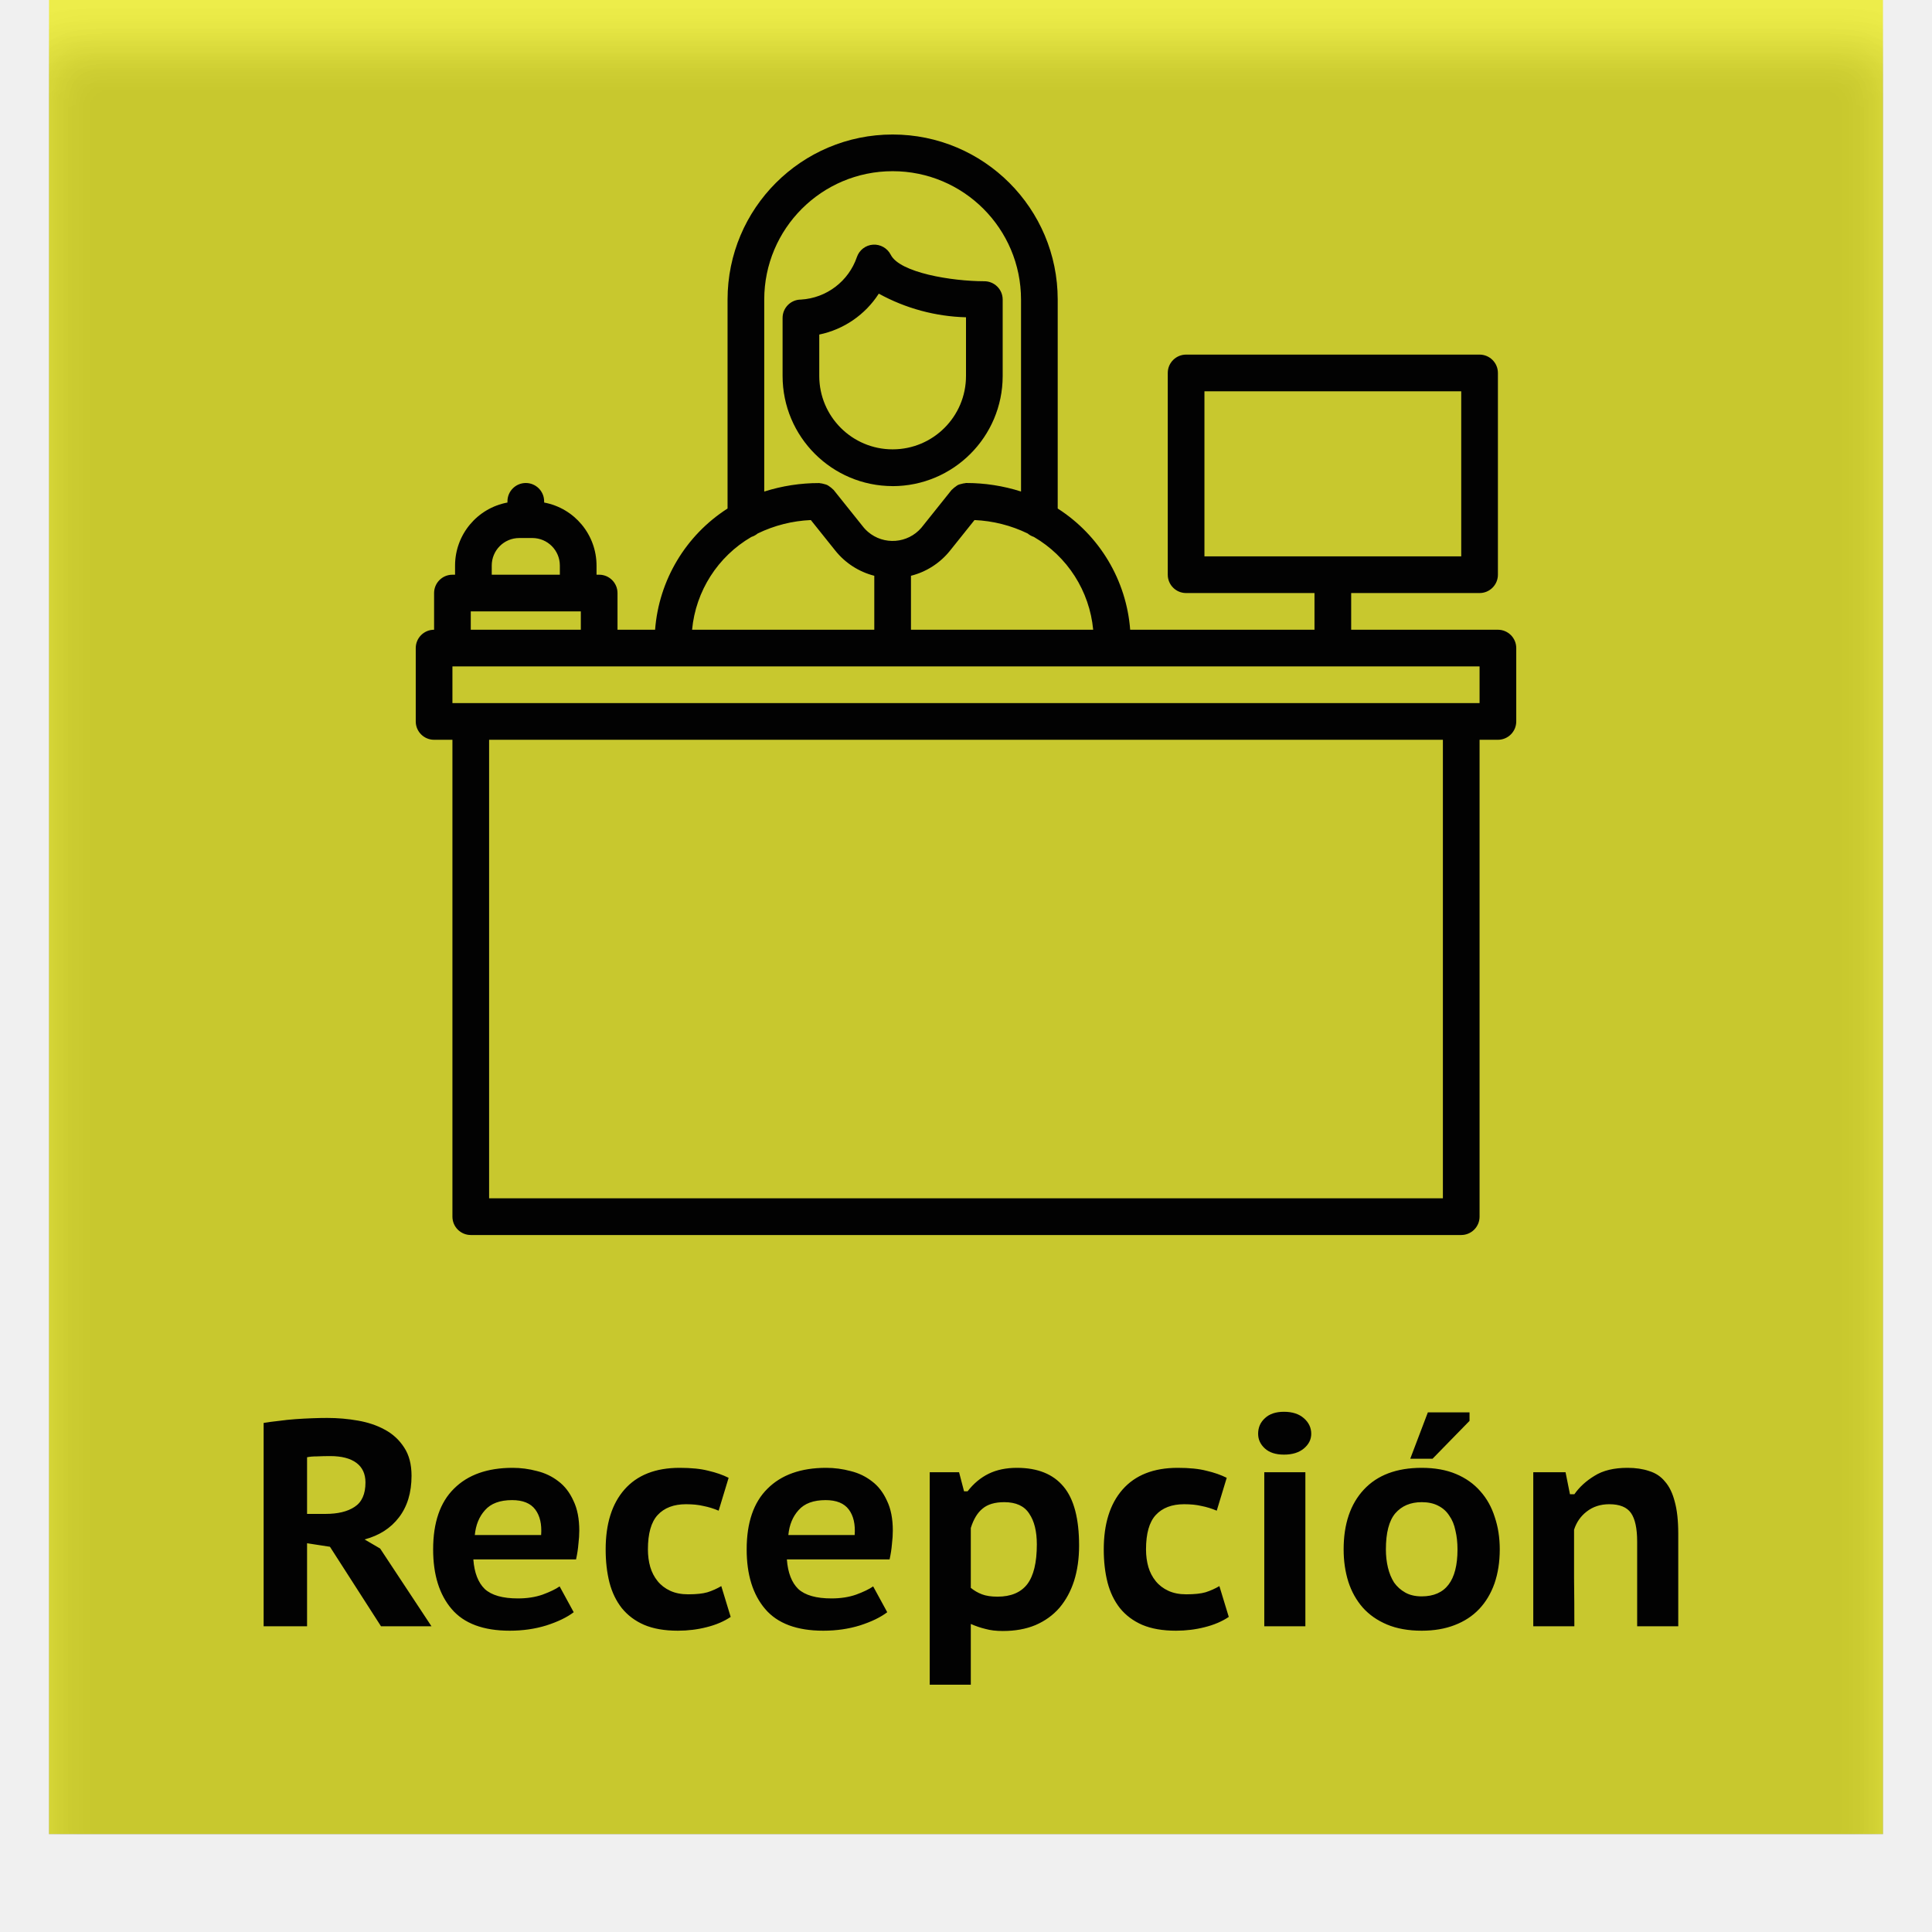
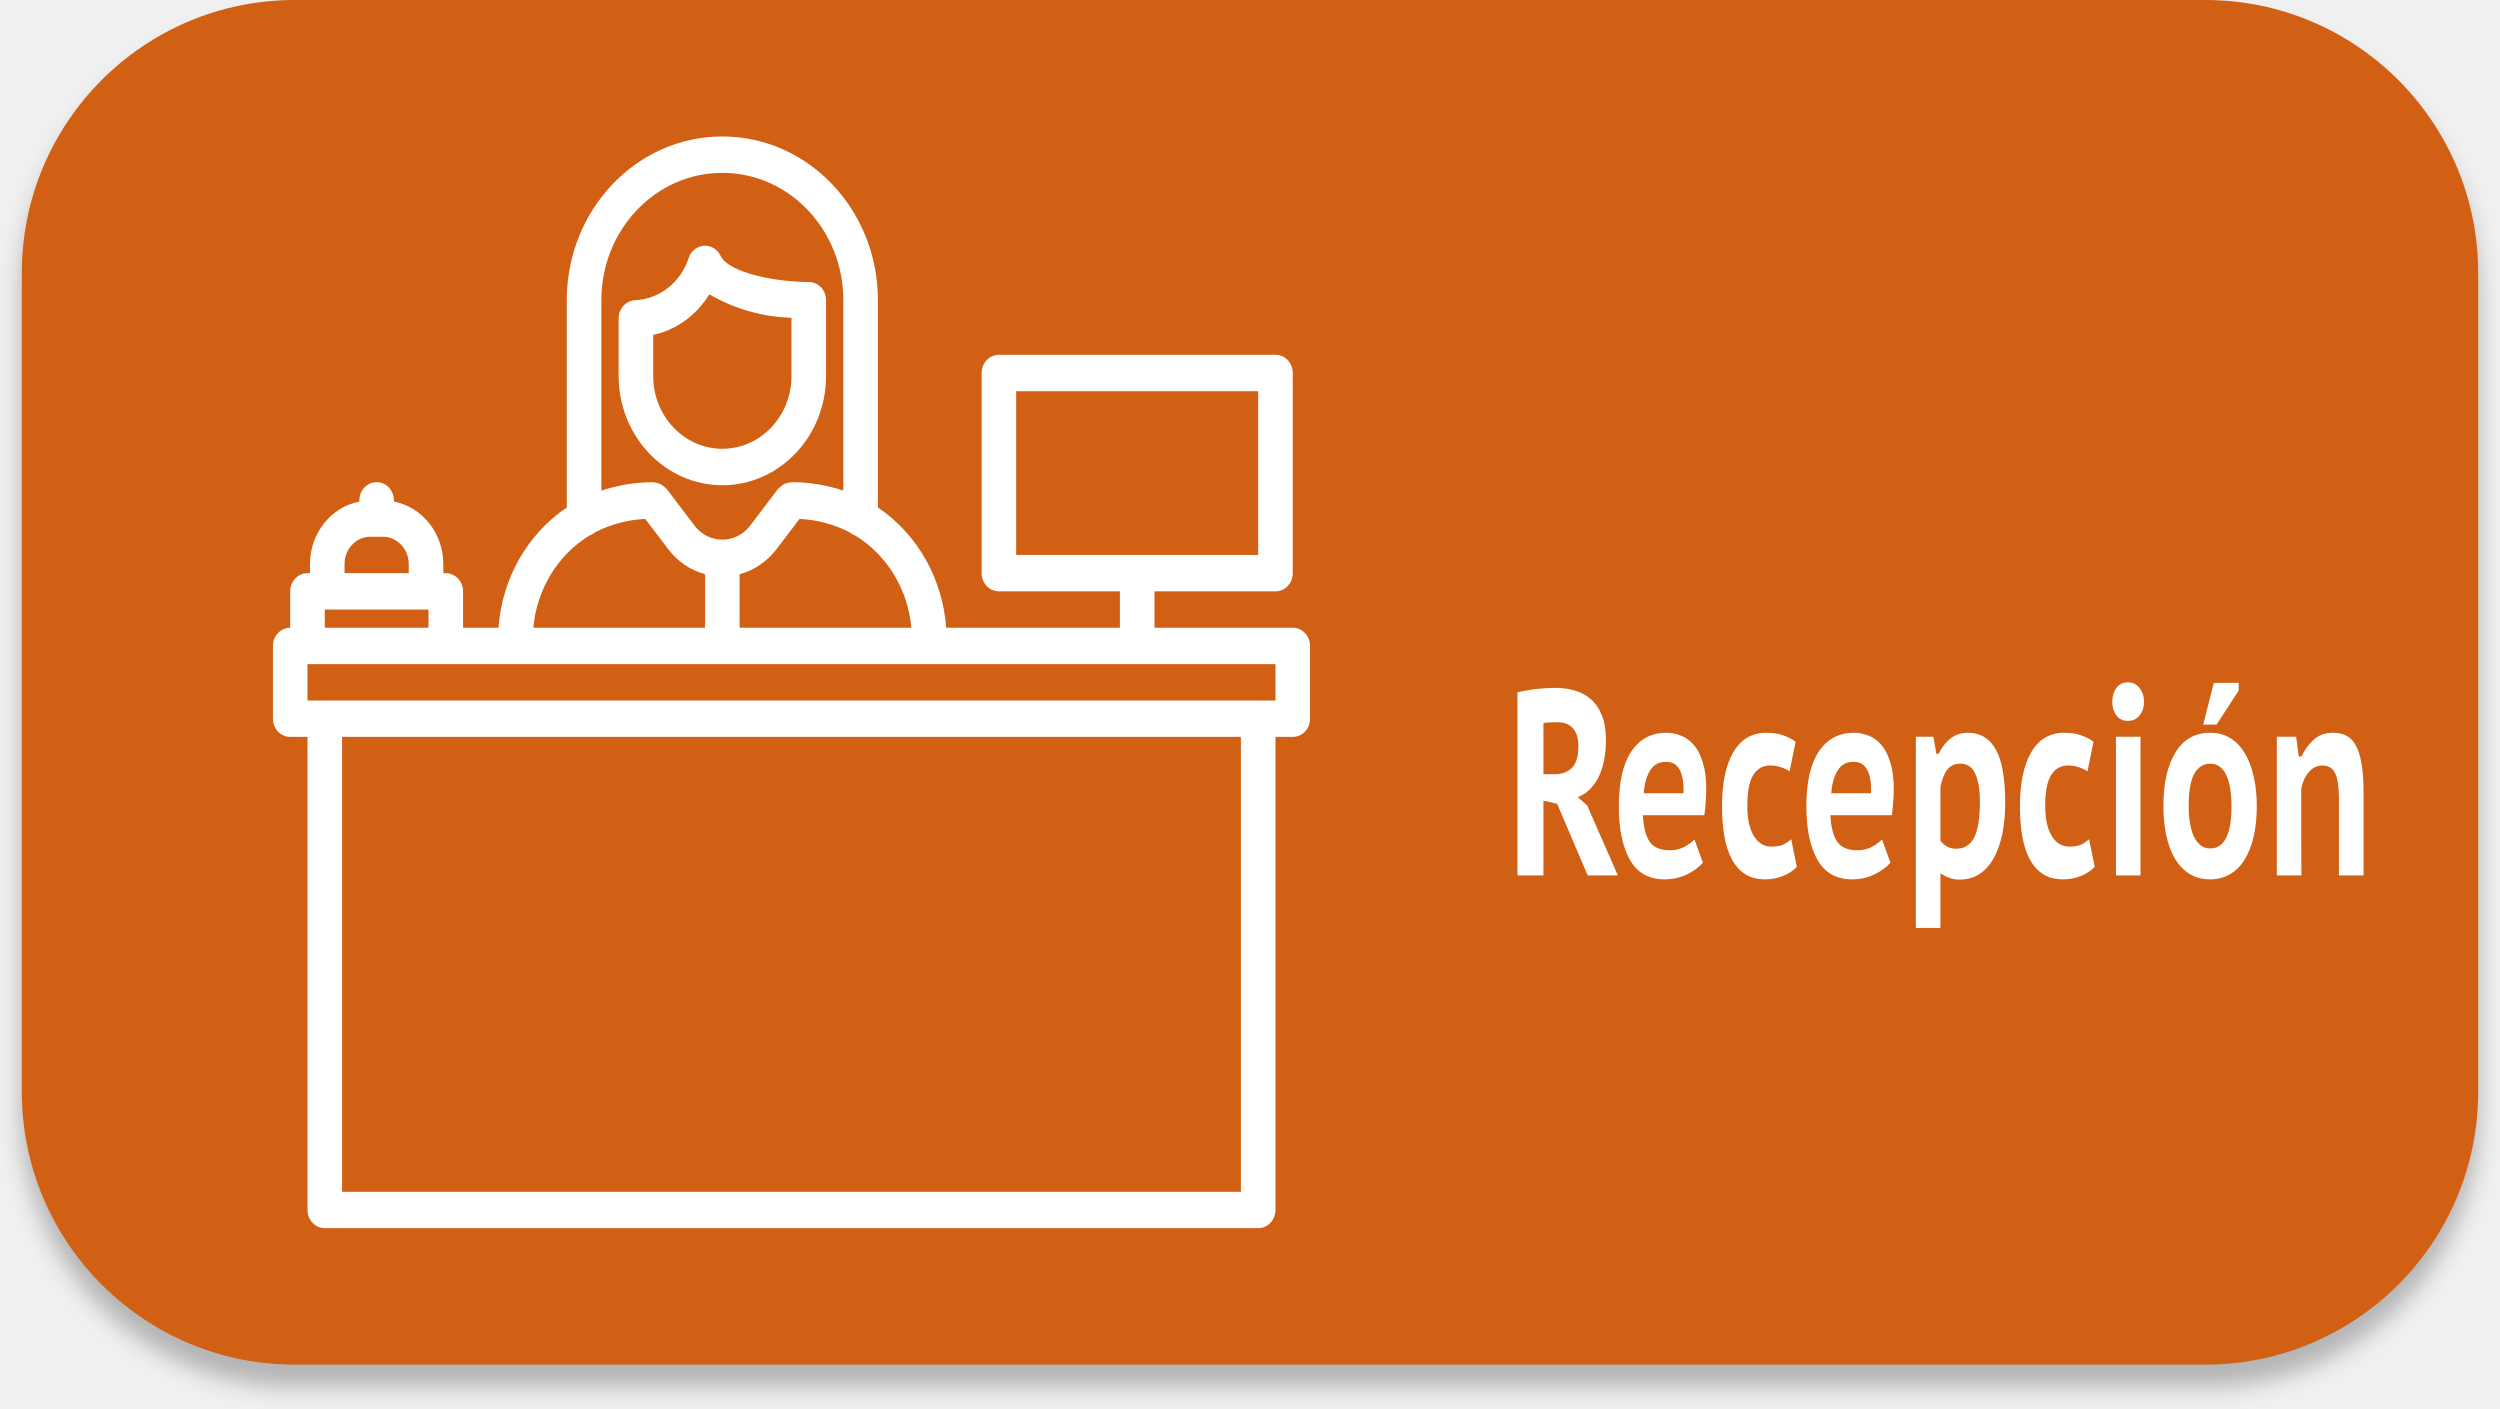
- <svg xmlns="http://www.w3.org/2000/svg" width="158" height="158" viewBox="0 0 158 158" fill="none">
-   <g clip-path="url(#clip0)" filter="url(#filter0_d)">
-     <rect width="150" height="150" transform="translate(4)" fill="#D0D050" fill-opacity="0.59" />
-     <g filter="url(#filter1_d)">
-       <rect x="4" width="150" height="150" fill="#FFFF00" fill-opacity="0.49" />
-     </g>
-     <path d="M122.5 51.5H110.5V48.5H121C121.828 48.5 122.5 47.828 122.5 47V30.5C122.5 29.672 121.828 29 121 29H97C96.172 29 95.5 29.672 95.5 30.5V47C95.5 47.828 96.172 48.5 97 48.5H107.5V51.5H92.427C92.116 47.449 89.921 43.778 86.5 41.587V24.5C86.5 17.044 80.456 11 73 11C65.544 11 59.5 17.044 59.5 24.5V41.587C56.078 43.778 53.884 47.449 53.574 51.5H50.5V48.5C50.5 47.672 49.828 47 49 47H48.785V46.25C48.782 43.725 46.982 41.561 44.5 41.097V41C44.5 40.172 43.828 39.5 43 39.5C42.172 39.5 41.5 40.172 41.5 41V41.097C39.018 41.561 37.218 43.725 37.215 46.25V47H37C36.172 47 35.5 47.672 35.5 48.5V51.5C34.672 51.5 34 52.172 34 53V59C34 59.828 34.672 60.5 35.5 60.5H37V99.5C37 100.328 37.672 101 38.5 101H119.5C120.328 101 121 100.328 121 99.5V60.5H122.5C123.328 60.5 124 59.828 124 59V53C124 52.172 123.328 51.5 122.5 51.5ZM98.5 45.5V32H119.5V45.5H98.5ZM84.55 43.91C87.297 45.509 89.104 48.335 89.401 51.5H74.5V47.087C75.759 46.769 76.88 46.048 77.692 45.035L79.696 42.53C81.206 42.596 82.686 42.97 84.046 43.63C84.194 43.755 84.365 43.85 84.55 43.91ZM62.5 24.5C62.5 18.701 67.201 14 73 14C78.799 14 83.5 18.701 83.5 24.5V40.196C82.045 39.732 80.527 39.497 79 39.5C78.97 39.5 78.946 39.515 78.918 39.517C78.816 39.526 78.715 39.546 78.618 39.577C78.524 39.595 78.433 39.623 78.346 39.66C78.27 39.704 78.198 39.754 78.13 39.81C78.041 39.87 77.958 39.939 77.884 40.016C77.866 40.035 77.841 40.046 77.823 40.067L75.35 43.16C74.234 44.458 72.276 44.605 70.978 43.489C70.86 43.387 70.751 43.278 70.65 43.16L68.171 40.062C68.153 40.04 68.126 40.031 68.109 40.01C68.037 39.936 67.958 39.87 67.873 39.812C67.801 39.756 67.724 39.706 67.644 39.662C67.561 39.628 67.477 39.602 67.39 39.583C67.289 39.55 67.184 39.529 67.078 39.52C67.051 39.52 67.027 39.505 67 39.505C65.473 39.502 63.955 39.736 62.5 40.2V24.5ZM61.45 43.91C61.638 43.851 61.811 43.756 61.962 43.63C63.321 42.97 64.802 42.596 66.311 42.53L68.316 45.035C69.126 46.047 70.244 46.767 71.5 47.087V51.5H56.599C56.896 48.335 58.703 45.509 61.45 43.91ZM40.215 46.25C40.215 45.007 41.222 44 42.465 44H43.535C44.778 44 45.785 45.007 45.785 46.25V47H40.215V46.25ZM38.5 50H47.5V51.5H38.5V50ZM118 98H40V60.5H118V98ZM121 57.5H37V54.5H121V57.5Z" fill="#020202" />
-     <path d="M80.5 23C77.848 23 73.579 22.304 72.843 20.829C72.567 20.294 72.002 19.972 71.401 20.008C70.797 20.047 70.276 20.446 70.079 21.018C69.402 23.002 67.592 24.377 65.5 24.5C64.672 24.5 64 25.172 64 26V30.753C64.006 35.722 68.032 39.748 73 39.754V39.757C77.968 39.75 81.993 35.724 82 30.756V24.5C82 23.672 81.328 23 80.5 23ZM79 30.747C79 34.061 76.314 36.748 73 36.748C69.686 36.748 67 34.061 67 30.747V27.36C69.006 26.944 70.76 25.739 71.868 24.015C74.057 25.219 76.502 25.882 79 25.948V30.747Z" fill="#020202" />
-     <path d="M21.56 116.368C21.944 116.304 22.36 116.248 22.808 116.2C23.272 116.136 23.736 116.088 24.2 116.056C24.664 116.024 25.112 116 25.544 115.984C25.992 115.968 26.4 115.96 26.768 115.96C27.616 115.96 28.448 116.032 29.264 116.176C30.096 116.32 30.832 116.568 31.472 116.92C32.128 117.272 32.656 117.76 33.056 118.384C33.456 118.992 33.656 119.76 33.656 120.688C33.656 122.064 33.312 123.2 32.624 124.096C31.952 124.976 31.016 125.576 29.816 125.896L31.088 126.64L35.288 133H31.16L26.984 126.496L25.112 126.208V133H21.56V116.368ZM27.008 119.08C26.64 119.08 26.28 119.088 25.928 119.104C25.592 119.104 25.32 119.128 25.112 119.176V123.808H26.624C27.632 123.808 28.424 123.616 29 123.232C29.592 122.848 29.888 122.184 29.888 121.24C29.888 120.536 29.64 120 29.144 119.632C28.648 119.264 27.936 119.08 27.008 119.08ZM46.918 131.848C46.374 132.264 45.63 132.624 44.686 132.928C43.758 133.216 42.758 133.36 41.686 133.36C39.526 133.36 37.942 132.768 36.934 131.584C35.926 130.4 35.422 128.776 35.422 126.712C35.422 124.52 35.99 122.864 37.126 121.744C38.262 120.608 39.862 120.04 41.926 120.04C42.598 120.04 43.262 120.128 43.918 120.304C44.574 120.464 45.158 120.744 45.67 121.144C46.182 121.528 46.59 122.056 46.894 122.728C47.214 123.384 47.374 124.2 47.374 125.176C47.374 125.512 47.35 125.88 47.302 126.28C47.27 126.68 47.206 127.096 47.11 127.528H38.71C38.79 128.616 39.102 129.424 39.646 129.952C40.206 130.464 41.11 130.72 42.358 130.72C43.11 130.72 43.782 130.616 44.374 130.408C44.982 130.184 45.446 129.96 45.766 129.736L46.918 131.848ZM41.878 122.68C40.886 122.68 40.15 122.952 39.67 123.496C39.19 124.024 38.91 124.704 38.83 125.536H44.254C44.318 124.656 44.158 123.96 43.774 123.448C43.39 122.936 42.758 122.68 41.878 122.68ZM59.755 132.232C59.211 132.6 58.555 132.88 57.787 133.072C57.035 133.264 56.251 133.36 55.435 133.36C54.347 133.36 53.427 133.2 52.675 132.88C51.939 132.56 51.331 132.104 50.851 131.512C50.387 130.92 50.051 130.224 49.843 129.424C49.635 128.608 49.531 127.704 49.531 126.712C49.531 124.616 50.043 122.984 51.067 121.816C52.107 120.632 53.611 120.04 55.579 120.04C56.539 120.04 57.323 120.12 57.931 120.28C58.555 120.424 59.107 120.616 59.587 120.856L58.771 123.544C58.355 123.368 57.939 123.24 57.523 123.16C57.123 123.064 56.651 123.016 56.107 123.016C55.099 123.016 54.323 123.312 53.779 123.904C53.251 124.48 52.987 125.416 52.987 126.712C52.987 127.224 53.051 127.704 53.179 128.152C53.307 128.584 53.507 128.968 53.779 129.304C54.051 129.64 54.395 129.904 54.811 130.096C55.227 130.288 55.715 130.384 56.275 130.384C56.947 130.384 57.475 130.328 57.859 130.216C58.259 130.088 58.635 129.92 58.987 129.712L59.755 132.232ZM72.559 131.848C72.015 132.264 71.271 132.624 70.327 132.928C69.399 133.216 68.399 133.36 67.327 133.36C65.167 133.36 63.583 132.768 62.575 131.584C61.567 130.4 61.063 128.776 61.063 126.712C61.063 124.52 61.631 122.864 62.767 121.744C63.903 120.608 65.503 120.04 67.567 120.04C68.239 120.04 68.903 120.128 69.559 120.304C70.215 120.464 70.799 120.744 71.311 121.144C71.823 121.528 72.231 122.056 72.535 122.728C72.855 123.384 73.015 124.2 73.015 125.176C73.015 125.512 72.991 125.88 72.943 126.28C72.911 126.68 72.847 127.096 72.751 127.528H64.351C64.431 128.616 64.743 129.424 65.287 129.952C65.847 130.464 66.751 130.72 67.999 130.72C68.751 130.72 69.423 130.616 70.015 130.408C70.623 130.184 71.087 129.96 71.407 129.736L72.559 131.848ZM67.519 122.68C66.527 122.68 65.791 122.952 65.311 123.496C64.831 124.024 64.551 124.704 64.471 125.536H69.895C69.959 124.656 69.799 123.96 69.415 123.448C69.031 122.936 68.399 122.68 67.519 122.68ZM76.033 120.4H78.433L78.841 121.96H79.129C79.625 121.32 80.201 120.84 80.857 120.52C81.513 120.2 82.281 120.04 83.161 120.04C84.857 120.04 86.129 120.552 86.977 121.576C87.825 122.584 88.249 124.192 88.249 126.4C88.249 127.456 88.113 128.416 87.841 129.28C87.569 130.128 87.169 130.864 86.641 131.488C86.113 132.096 85.457 132.568 84.673 132.904C83.905 133.224 83.017 133.384 82.009 133.384C81.465 133.384 80.993 133.328 80.593 133.216C80.193 133.12 79.793 132.984 79.393 132.808V137.776H76.033V120.4ZM82.129 122.848C81.361 122.848 80.769 123.024 80.353 123.376C79.937 123.712 79.617 124.24 79.393 124.96V129.856C79.665 130.08 79.969 130.256 80.305 130.384C80.641 130.512 81.065 130.576 81.577 130.576C82.665 130.576 83.473 130.24 84.001 129.568C84.529 128.88 84.793 127.792 84.793 126.304C84.793 125.232 84.585 124.392 84.169 123.784C83.769 123.16 83.089 122.848 82.129 122.848ZM100.49 132.232C99.946 132.6 99.29 132.88 98.522 133.072C97.77 133.264 96.986 133.36 96.17 133.36C95.082 133.36 94.162 133.2 93.41 132.88C92.674 132.56 92.066 132.104 91.586 131.512C91.122 130.92 90.786 130.224 90.578 129.424C90.37 128.608 90.266 127.704 90.266 126.712C90.266 124.616 90.778 122.984 91.802 121.816C92.842 120.632 94.346 120.04 96.314 120.04C97.274 120.04 98.058 120.12 98.666 120.28C99.29 120.424 99.842 120.616 100.322 120.856L99.506 123.544C99.09 123.368 98.674 123.24 98.258 123.16C97.858 123.064 97.386 123.016 96.842 123.016C95.834 123.016 95.058 123.312 94.514 123.904C93.986 124.48 93.722 125.416 93.722 126.712C93.722 127.224 93.786 127.704 93.914 128.152C94.042 128.584 94.242 128.968 94.514 129.304C94.786 129.64 95.13 129.904 95.546 130.096C95.962 130.288 96.45 130.384 97.01 130.384C97.682 130.384 98.21 130.328 98.594 130.216C98.994 130.088 99.37 129.92 99.722 129.712L100.49 132.232ZM103.394 120.4H106.754V133H103.394V120.4ZM102.89 117.256C102.89 116.744 103.074 116.32 103.442 115.984C103.81 115.632 104.33 115.456 105.002 115.456C105.69 115.456 106.234 115.632 106.634 115.984C107.034 116.336 107.234 116.76 107.234 117.256C107.234 117.72 107.034 118.12 106.634 118.456C106.234 118.792 105.69 118.96 105.002 118.96C104.33 118.96 103.81 118.792 103.442 118.456C103.074 118.12 102.89 117.72 102.89 117.256ZM109.883 126.712C109.883 124.632 110.435 123 111.539 121.816C112.643 120.632 114.219 120.04 116.267 120.04C117.339 120.04 118.275 120.208 119.075 120.544C119.875 120.88 120.539 121.352 121.067 121.96C121.595 122.552 121.987 123.256 122.243 124.072C122.515 124.872 122.651 125.752 122.651 126.712C122.651 127.736 122.507 128.664 122.219 129.496C121.931 130.312 121.515 131.008 120.971 131.584C120.427 132.16 119.755 132.6 118.955 132.904C118.171 133.208 117.275 133.36 116.267 133.36C115.179 133.36 114.235 133.192 113.435 132.856C112.635 132.52 111.971 132.056 111.443 131.464C110.915 130.856 110.523 130.152 110.267 129.352C110.011 128.536 109.883 127.656 109.883 126.712ZM113.339 126.712C113.339 127.24 113.395 127.736 113.507 128.2C113.619 128.664 113.787 129.072 114.011 129.424C114.251 129.76 114.555 130.032 114.923 130.24C115.291 130.448 115.739 130.552 116.267 130.552C118.219 130.552 119.195 129.272 119.195 126.712C119.195 126.152 119.139 125.64 119.027 125.176C118.931 124.696 118.763 124.288 118.523 123.952C118.299 123.6 117.995 123.328 117.611 123.136C117.243 122.944 116.795 122.848 116.267 122.848C115.355 122.848 114.635 123.152 114.107 123.76C113.595 124.368 113.339 125.352 113.339 126.712ZM116.771 115.504H120.179V116.2L117.155 119.296H115.331L116.771 115.504ZM133.888 133V126.088C133.888 125 133.72 124.216 133.384 123.736C133.048 123.256 132.456 123.016 131.608 123.016C130.888 123.016 130.272 123.216 129.76 123.616C129.264 124 128.92 124.496 128.728 125.104C128.728 126.416 128.728 127.736 128.728 129.064C128.744 130.376 128.752 131.688 128.752 133H125.392V120.4H128.032L128.392 122.2H128.752C129.168 121.608 129.72 121.104 130.408 120.688C131.096 120.256 131.992 120.04 133.096 120.04C133.768 120.04 134.36 120.128 134.872 120.304C135.4 120.464 135.832 120.752 136.168 121.168C136.52 121.568 136.784 122.112 136.96 122.8C137.152 123.488 137.248 124.352 137.248 125.392V133H133.888Z" fill="#020202" />
+ <svg xmlns="http://www.w3.org/2000/svg" width="458" height="258" viewBox="0 0 458 258" fill="none">
+   <g filter="url(#filter0_d)">
+     <path d="M404 0H54C26.386 0 4 22.386 4 50V200C4 227.614 26.386 250 54 250H404C431.614 250 454 227.614 454 200V50C454 22.386 431.614 0 404 0Z" fill="#D16014" />
  </g>
+   <path d="M236.833 115H211.5V108.333H233.667C235.415 108.333 236.833 106.841 236.833 105V68.333C236.833 66.492 235.415 65 233.667 65H183C181.251 65 179.833 66.492 179.833 68.333V105C179.833 106.841 181.251 108.333 183 108.333H205.167V115H173.345C172.689 105.997 168.057 97.84 160.833 92.97V55C160.833 38.431 148.074 25 132.333 25C116.594 25 103.833 38.431 103.833 55V92.97C96.61 97.84 91.977 105.997 91.322 115H84.833V108.333C84.833 106.492 83.415 105 81.667 105H81.214V103.333C81.206 97.723 77.406 92.914 72.167 91.883V91.667C72.167 89.826 70.749 88.333 69 88.333C67.251 88.333 65.833 89.826 65.833 91.667V91.883C60.594 92.914 56.794 97.723 56.786 103.333V105H56.333C54.584 105 53.167 106.492 53.167 108.333V115C51.418 115 50 116.492 50 118.333V131.667C50 133.508 51.418 135 53.167 135H56.333V221.667C56.333 223.507 57.751 225 59.5 225H230.5C232.248 225 233.667 223.507 233.667 221.667V135H236.833C238.581 135 240 133.508 240 131.667V118.333C240 116.492 238.581 115 236.833 115ZM186.167 101.667V71.667H230.5V101.667H186.167ZM156.717 98.133C162.517 101.686 166.331 107.968 166.958 115H135.5V105.193C138.158 104.486 140.524 102.885 142.239 100.633L146.469 95.067C149.656 95.214 152.782 96.045 155.653 97.51C155.965 97.789 156.327 98.001 156.717 98.133ZM110.167 55C110.167 42.113 120.091 31.667 132.333 31.667C144.576 31.667 154.5 42.113 154.5 55V89.88C151.429 88.849 148.224 88.327 145 88.333C144.937 88.333 144.886 88.367 144.826 88.37C144.611 88.391 144.398 88.435 144.193 88.503C143.996 88.545 143.804 88.608 143.619 88.69C143.459 88.788 143.306 88.899 143.163 89.023C142.975 89.155 142.801 89.308 142.644 89.48C142.606 89.523 142.552 89.547 142.514 89.593L137.296 96.467C134.938 99.351 130.805 99.678 128.065 97.197C127.816 96.972 127.585 96.728 127.371 96.467L122.14 89.583C122.102 89.533 122.045 89.513 122.007 89.467C121.856 89.302 121.689 89.155 121.51 89.027C121.357 88.901 121.195 88.79 121.025 88.693C120.852 88.618 120.673 88.56 120.49 88.517C120.276 88.445 120.055 88.398 119.831 88.377C119.774 88.377 119.724 88.343 119.667 88.343C116.443 88.337 113.238 88.859 110.167 89.89V55ZM107.95 98.133C108.346 98.003 108.713 97.791 109.03 97.51C111.901 96.045 115.026 95.214 118.213 95.067L122.444 100.633C124.155 102.882 126.515 104.482 129.167 105.193V115H97.709C98.336 107.968 102.15 101.686 107.95 98.133ZM63.12 103.333C63.12 100.572 65.246 98.333 67.87 98.333H70.13C72.754 98.333 74.88 100.572 74.88 103.333V105H63.12V103.333ZM59.5 111.667H78.5V115H59.5V111.667ZM227.333 218.333H62.667V135H227.333V218.333ZM233.667 128.333H56.333V121.667H233.667V128.333Z" fill="white" />
+   <path d="M148.167 51.667C142.568 51.667 133.556 50.12 132.001 46.843C131.419 45.654 130.226 44.938 128.958 45.017C127.682 45.104 126.582 45.99 126.168 47.263C124.737 51.67 120.916 54.727 116.5 55C114.751 55 113.333 56.492 113.333 58.333V68.897C113.346 79.937 121.845 88.884 132.333 88.897V88.903C142.821 88.889 151.319 79.943 151.333 68.903V55C151.333 53.159 149.915 51.667 148.167 51.667ZM145 68.883C145 76.247 139.329 82.217 132.333 82.217C125.338 82.217 119.667 76.247 119.667 68.883V61.357C123.901 60.431 127.604 57.753 129.942 53.923C134.564 56.599 139.727 58.071 145 58.217V68.883Z" fill="white" />
+   <path d="M278 126.839C278.514 126.71 279.072 126.597 279.672 126.5C280.294 126.371 280.915 126.274 281.537 126.21C282.159 126.145 282.759 126.097 283.338 126.065C283.938 126.032 284.485 126.016 284.978 126.016C286.114 126.016 287.229 126.161 288.322 126.452C289.437 126.742 290.423 127.242 291.28 127.952C292.159 128.661 292.867 129.645 293.402 130.903C293.938 132.129 294.206 133.677 294.206 135.548C294.206 138.323 293.745 140.613 292.824 142.419C291.923 144.194 290.669 145.403 289.061 146.048L290.766 147.548L296.393 160.371H290.862L285.267 147.258L282.759 146.677V160.371H278V126.839ZM285.299 132.306C284.806 132.306 284.324 132.323 283.852 132.355C283.402 132.355 283.038 132.403 282.759 132.5V141.839H284.785C286.135 141.839 287.196 141.452 287.968 140.677C288.761 139.903 289.158 138.565 289.158 136.661C289.158 135.242 288.826 134.161 288.161 133.419C287.497 132.677 286.543 132.306 285.299 132.306ZM311.975 158.048C311.246 158.887 310.249 159.613 308.985 160.226C307.741 160.806 306.401 161.097 304.965 161.097C302.071 161.097 299.949 159.903 298.598 157.516C297.248 155.129 296.573 151.855 296.573 147.694C296.573 143.274 297.334 139.935 298.856 137.677C300.378 135.387 302.521 134.242 305.287 134.242C306.187 134.242 307.077 134.419 307.956 134.774C308.835 135.097 309.617 135.661 310.303 136.468C310.989 137.242 311.536 138.306 311.943 139.661C312.372 140.984 312.586 142.629 312.586 144.597C312.586 145.274 312.554 146.016 312.49 146.823C312.447 147.629 312.361 148.468 312.232 149.339H300.978C301.085 151.532 301.503 153.161 302.232 154.226C302.982 155.258 304.193 155.774 305.866 155.774C306.873 155.774 307.773 155.565 308.567 155.145C309.381 154.694 310.003 154.242 310.432 153.79L311.975 158.048ZM305.222 139.565C303.893 139.565 302.907 140.113 302.264 141.21C301.621 142.274 301.246 143.645 301.139 145.323H308.406C308.492 143.548 308.277 142.145 307.763 141.113C307.248 140.081 306.401 139.565 305.222 139.565ZM329.175 158.823C328.446 159.565 327.567 160.129 326.538 160.516C325.53 160.903 324.48 161.097 323.387 161.097C321.929 161.097 320.696 160.774 319.689 160.129C318.703 159.484 317.888 158.565 317.245 157.371C316.623 156.177 316.173 154.774 315.894 153.161C315.616 151.516 315.476 149.694 315.476 147.694C315.476 143.468 316.162 140.177 317.534 137.823C318.928 135.435 320.943 134.242 323.58 134.242C324.866 134.242 325.916 134.403 326.731 134.726C327.567 135.016 328.306 135.403 328.95 135.887L327.856 141.306C327.299 140.952 326.742 140.694 326.184 140.532C325.648 140.339 325.016 140.242 324.287 140.242C322.936 140.242 321.897 140.839 321.168 142.032C320.46 143.194 320.107 145.081 320.107 147.694C320.107 148.726 320.193 149.694 320.364 150.597C320.536 151.468 320.803 152.242 321.168 152.919C321.532 153.597 321.993 154.129 322.551 154.516C323.108 154.903 323.762 155.097 324.512 155.097C325.412 155.097 326.12 154.984 326.634 154.758C327.17 154.5 327.674 154.161 328.146 153.742L329.175 158.823ZM346.329 158.048C345.6 158.887 344.603 159.613 343.338 160.226C342.095 160.806 340.755 161.097 339.319 161.097C336.425 161.097 334.302 159.903 332.952 157.516C331.601 155.129 330.926 151.855 330.926 147.694C330.926 143.274 331.687 139.935 333.209 137.677C334.731 135.387 336.875 134.242 339.64 134.242C340.541 134.242 341.43 134.419 342.309 134.774C343.188 135.097 343.971 135.661 344.657 136.468C345.342 137.242 345.889 138.306 346.296 139.661C346.725 140.984 346.94 142.629 346.94 144.597C346.94 145.274 346.907 146.016 346.843 146.823C346.8 147.629 346.714 148.468 346.586 149.339H335.331C335.439 151.532 335.857 153.161 336.585 154.226C337.336 155.258 338.547 155.774 340.219 155.774C341.227 155.774 342.127 155.565 342.92 155.145C343.735 154.694 344.356 154.242 344.785 153.79L346.329 158.048ZM339.576 139.565C338.247 139.565 337.261 140.113 336.618 141.21C335.975 142.274 335.599 143.645 335.492 145.323H342.759C342.845 143.548 342.631 142.145 342.116 141.113C341.602 140.081 340.755 139.565 339.576 139.565ZM350.983 134.968H354.199L354.745 138.113H355.131C355.796 136.823 356.567 135.855 357.446 135.21C358.325 134.565 359.354 134.242 360.533 134.242C362.806 134.242 364.51 135.274 365.646 137.339C366.782 139.371 367.35 142.613 367.35 147.065C367.35 149.194 367.168 151.129 366.804 152.871C366.439 154.581 365.903 156.065 365.196 157.323C364.488 158.548 363.609 159.5 362.559 160.177C361.53 160.823 360.34 161.145 358.99 161.145C358.261 161.145 357.629 161.032 357.093 160.806C356.557 160.613 356.021 160.339 355.485 159.984V170H350.983V134.968ZM359.151 139.903C358.122 139.903 357.328 140.258 356.771 140.968C356.214 141.645 355.785 142.71 355.485 144.161V154.032C355.849 154.484 356.257 154.839 356.707 155.097C357.157 155.355 357.725 155.484 358.411 155.484C359.869 155.484 360.951 154.806 361.659 153.452C362.366 152.064 362.72 149.871 362.72 146.871C362.72 144.71 362.441 143.016 361.884 141.79C361.348 140.532 360.437 139.903 359.151 139.903ZM383.751 158.823C383.022 159.565 382.143 160.129 381.114 160.516C380.107 160.903 379.056 161.097 377.963 161.097C376.505 161.097 375.273 160.774 374.265 160.129C373.279 159.484 372.464 158.565 371.821 157.371C371.2 156.177 370.749 154.774 370.471 153.161C370.192 151.516 370.053 149.694 370.053 147.694C370.053 143.468 370.739 140.177 372.111 137.823C373.504 135.435 375.519 134.242 378.156 134.242C379.442 134.242 380.493 134.403 381.307 134.726C382.143 135.016 382.883 135.403 383.526 135.887L382.433 141.306C381.875 140.952 381.318 140.694 380.761 140.532C380.225 140.339 379.592 140.242 378.863 140.242C377.513 140.242 376.473 140.839 375.744 142.032C375.037 143.194 374.683 145.081 374.683 147.694C374.683 148.726 374.769 149.694 374.94 150.597C375.112 151.468 375.38 152.242 375.744 152.919C376.109 153.597 376.57 154.129 377.127 154.516C377.684 154.903 378.338 155.097 379.088 155.097C379.989 155.097 380.696 154.984 381.211 154.758C381.747 154.5 382.25 154.161 382.722 153.742L383.751 158.823ZM387.642 134.968H392.144V160.371H387.642V134.968ZM386.967 128.629C386.967 127.597 387.213 126.742 387.706 126.065C388.199 125.355 388.896 125 389.796 125C390.718 125 391.447 125.355 391.983 126.065C392.519 126.774 392.787 127.629 392.787 128.629C392.787 129.565 392.519 130.371 391.983 131.048C391.447 131.726 390.718 132.065 389.796 132.065C388.896 132.065 388.199 131.726 387.706 131.048C387.213 130.371 386.967 129.565 386.967 128.629ZM396.336 147.694C396.336 143.5 397.076 140.21 398.555 137.823C400.034 135.435 402.146 134.242 404.889 134.242C406.326 134.242 407.58 134.581 408.652 135.258C409.723 135.935 410.613 136.887 411.321 138.113C412.028 139.306 412.553 140.726 412.896 142.371C413.261 143.984 413.443 145.758 413.443 147.694C413.443 149.758 413.25 151.629 412.864 153.306C412.478 154.952 411.921 156.355 411.192 157.516C410.463 158.677 409.563 159.565 408.491 160.177C407.44 160.79 406.24 161.097 404.889 161.097C403.432 161.097 402.167 160.758 401.095 160.081C400.023 159.403 399.134 158.468 398.426 157.274C397.719 156.048 397.194 154.629 396.851 153.016C396.508 151.371 396.336 149.597 396.336 147.694ZM400.966 147.694C400.966 148.758 401.042 149.758 401.192 150.694C401.342 151.629 401.567 152.452 401.867 153.161C402.188 153.839 402.596 154.387 403.089 154.806C403.582 155.226 404.182 155.435 404.889 155.435C407.505 155.435 408.812 152.855 408.812 147.694C408.812 146.565 408.737 145.532 408.587 144.597C408.459 143.629 408.234 142.806 407.912 142.129C407.612 141.419 407.205 140.871 406.69 140.484C406.197 140.097 405.597 139.903 404.889 139.903C403.668 139.903 402.703 140.516 401.995 141.742C401.309 142.968 400.966 144.952 400.966 147.694ZM405.565 125.097H410.131V126.5L406.079 132.742H403.635L405.565 125.097ZM428.498 160.371V146.435C428.498 144.242 428.273 142.661 427.823 141.694C427.373 140.726 426.58 140.242 425.443 140.242C424.479 140.242 423.653 140.645 422.967 141.452C422.303 142.226 421.842 143.226 421.585 144.452C421.585 147.097 421.585 149.758 421.585 152.435C421.606 155.081 421.617 157.726 421.617 160.371H417.115V134.968H420.652L421.135 138.597H421.617C422.174 137.403 422.914 136.387 423.836 135.548C424.757 134.677 425.958 134.242 427.437 134.242C428.337 134.242 429.131 134.419 429.817 134.774C430.524 135.097 431.103 135.677 431.553 136.516C432.025 137.323 432.378 138.419 432.614 139.806C432.871 141.194 433 142.935 433 145.032V160.371H428.498Z" fill="white" />
  <defs>
-     <filter id="filter0_d" x="0" y="0" width="158" height="158" filterUnits="userSpaceOnUse" color-interpolation-filters="sRGB">
+     <filter id="filter0_d" x="0" y="0" width="458" height="258" filterUnits="userSpaceOnUse" color-interpolation-filters="sRGB">
      <feFlood flood-opacity="0" result="BackgroundImageFix" />
      <feColorMatrix in="SourceAlpha" type="matrix" values="0 0 0 0 0 0 0 0 0 0 0 0 0 0 0 0 0 0 127 0" />
      <feOffset dy="4" />
      <feGaussianBlur stdDeviation="2" />
      <feColorMatrix type="matrix" values="0 0 0 0 0 0 0 0 0 0 0 0 0 0 0 0 0 0 0.25 0" />
      <feBlend mode="normal" in2="BackgroundImageFix" result="effect1_dropShadow" />
      <feBlend mode="normal" in="SourceGraphic" in2="effect1_dropShadow" result="shape" />
    </filter>
-     <filter id="filter1_d" x="0" y="0" width="158" height="158" filterUnits="userSpaceOnUse" color-interpolation-filters="sRGB">
-       <feFlood flood-opacity="0" result="BackgroundImageFix" />
-       <feColorMatrix in="SourceAlpha" type="matrix" values="0 0 0 0 0 0 0 0 0 0 0 0 0 0 0 0 0 0 127 0" />
-       <feOffset dy="4" />
-       <feGaussianBlur stdDeviation="2" />
-       <feColorMatrix type="matrix" values="0 0 0 0 0 0 0 0 0 0 0 0 0 0 0 0 0 0 0.25 0" />
-       <feBlend mode="normal" in2="BackgroundImageFix" result="effect1_dropShadow" />
-       <feBlend mode="normal" in="SourceGraphic" in2="effect1_dropShadow" result="shape" />
-     </filter>
-     <clipPath id="clip0">
-       <rect width="150" height="150" fill="white" transform="translate(4)" />
-     </clipPath>
  </defs>
</svg>
